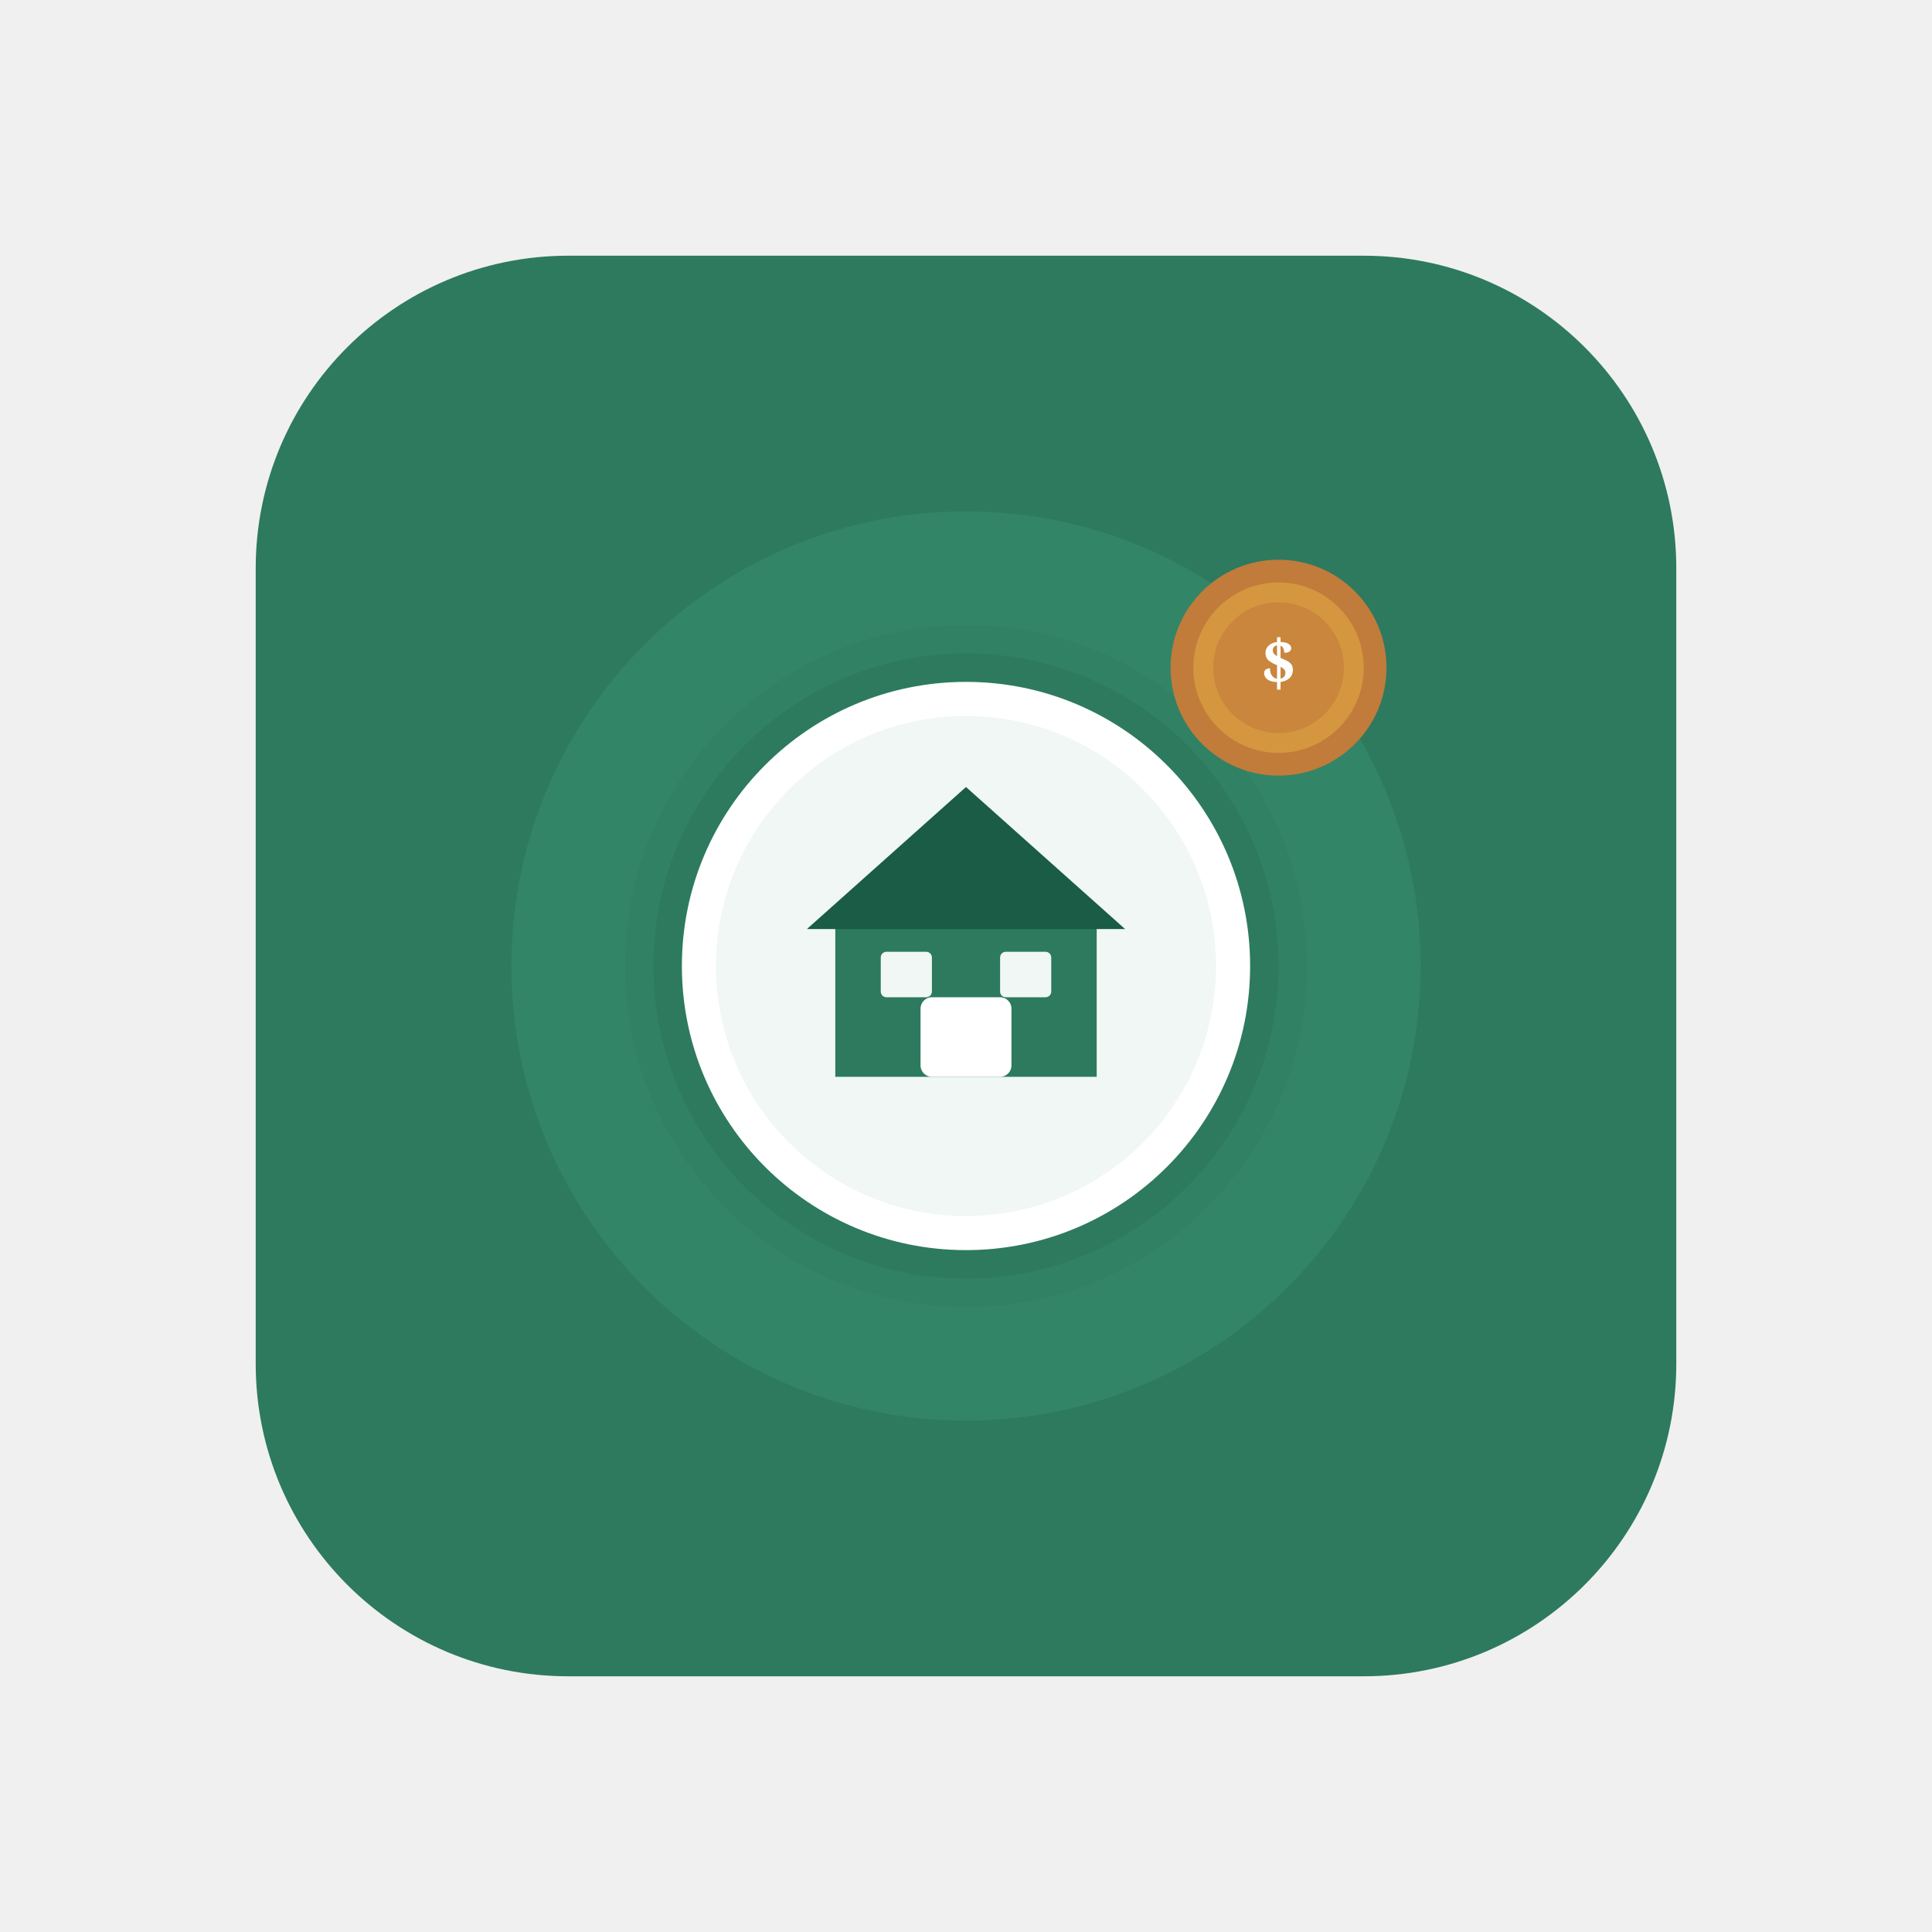
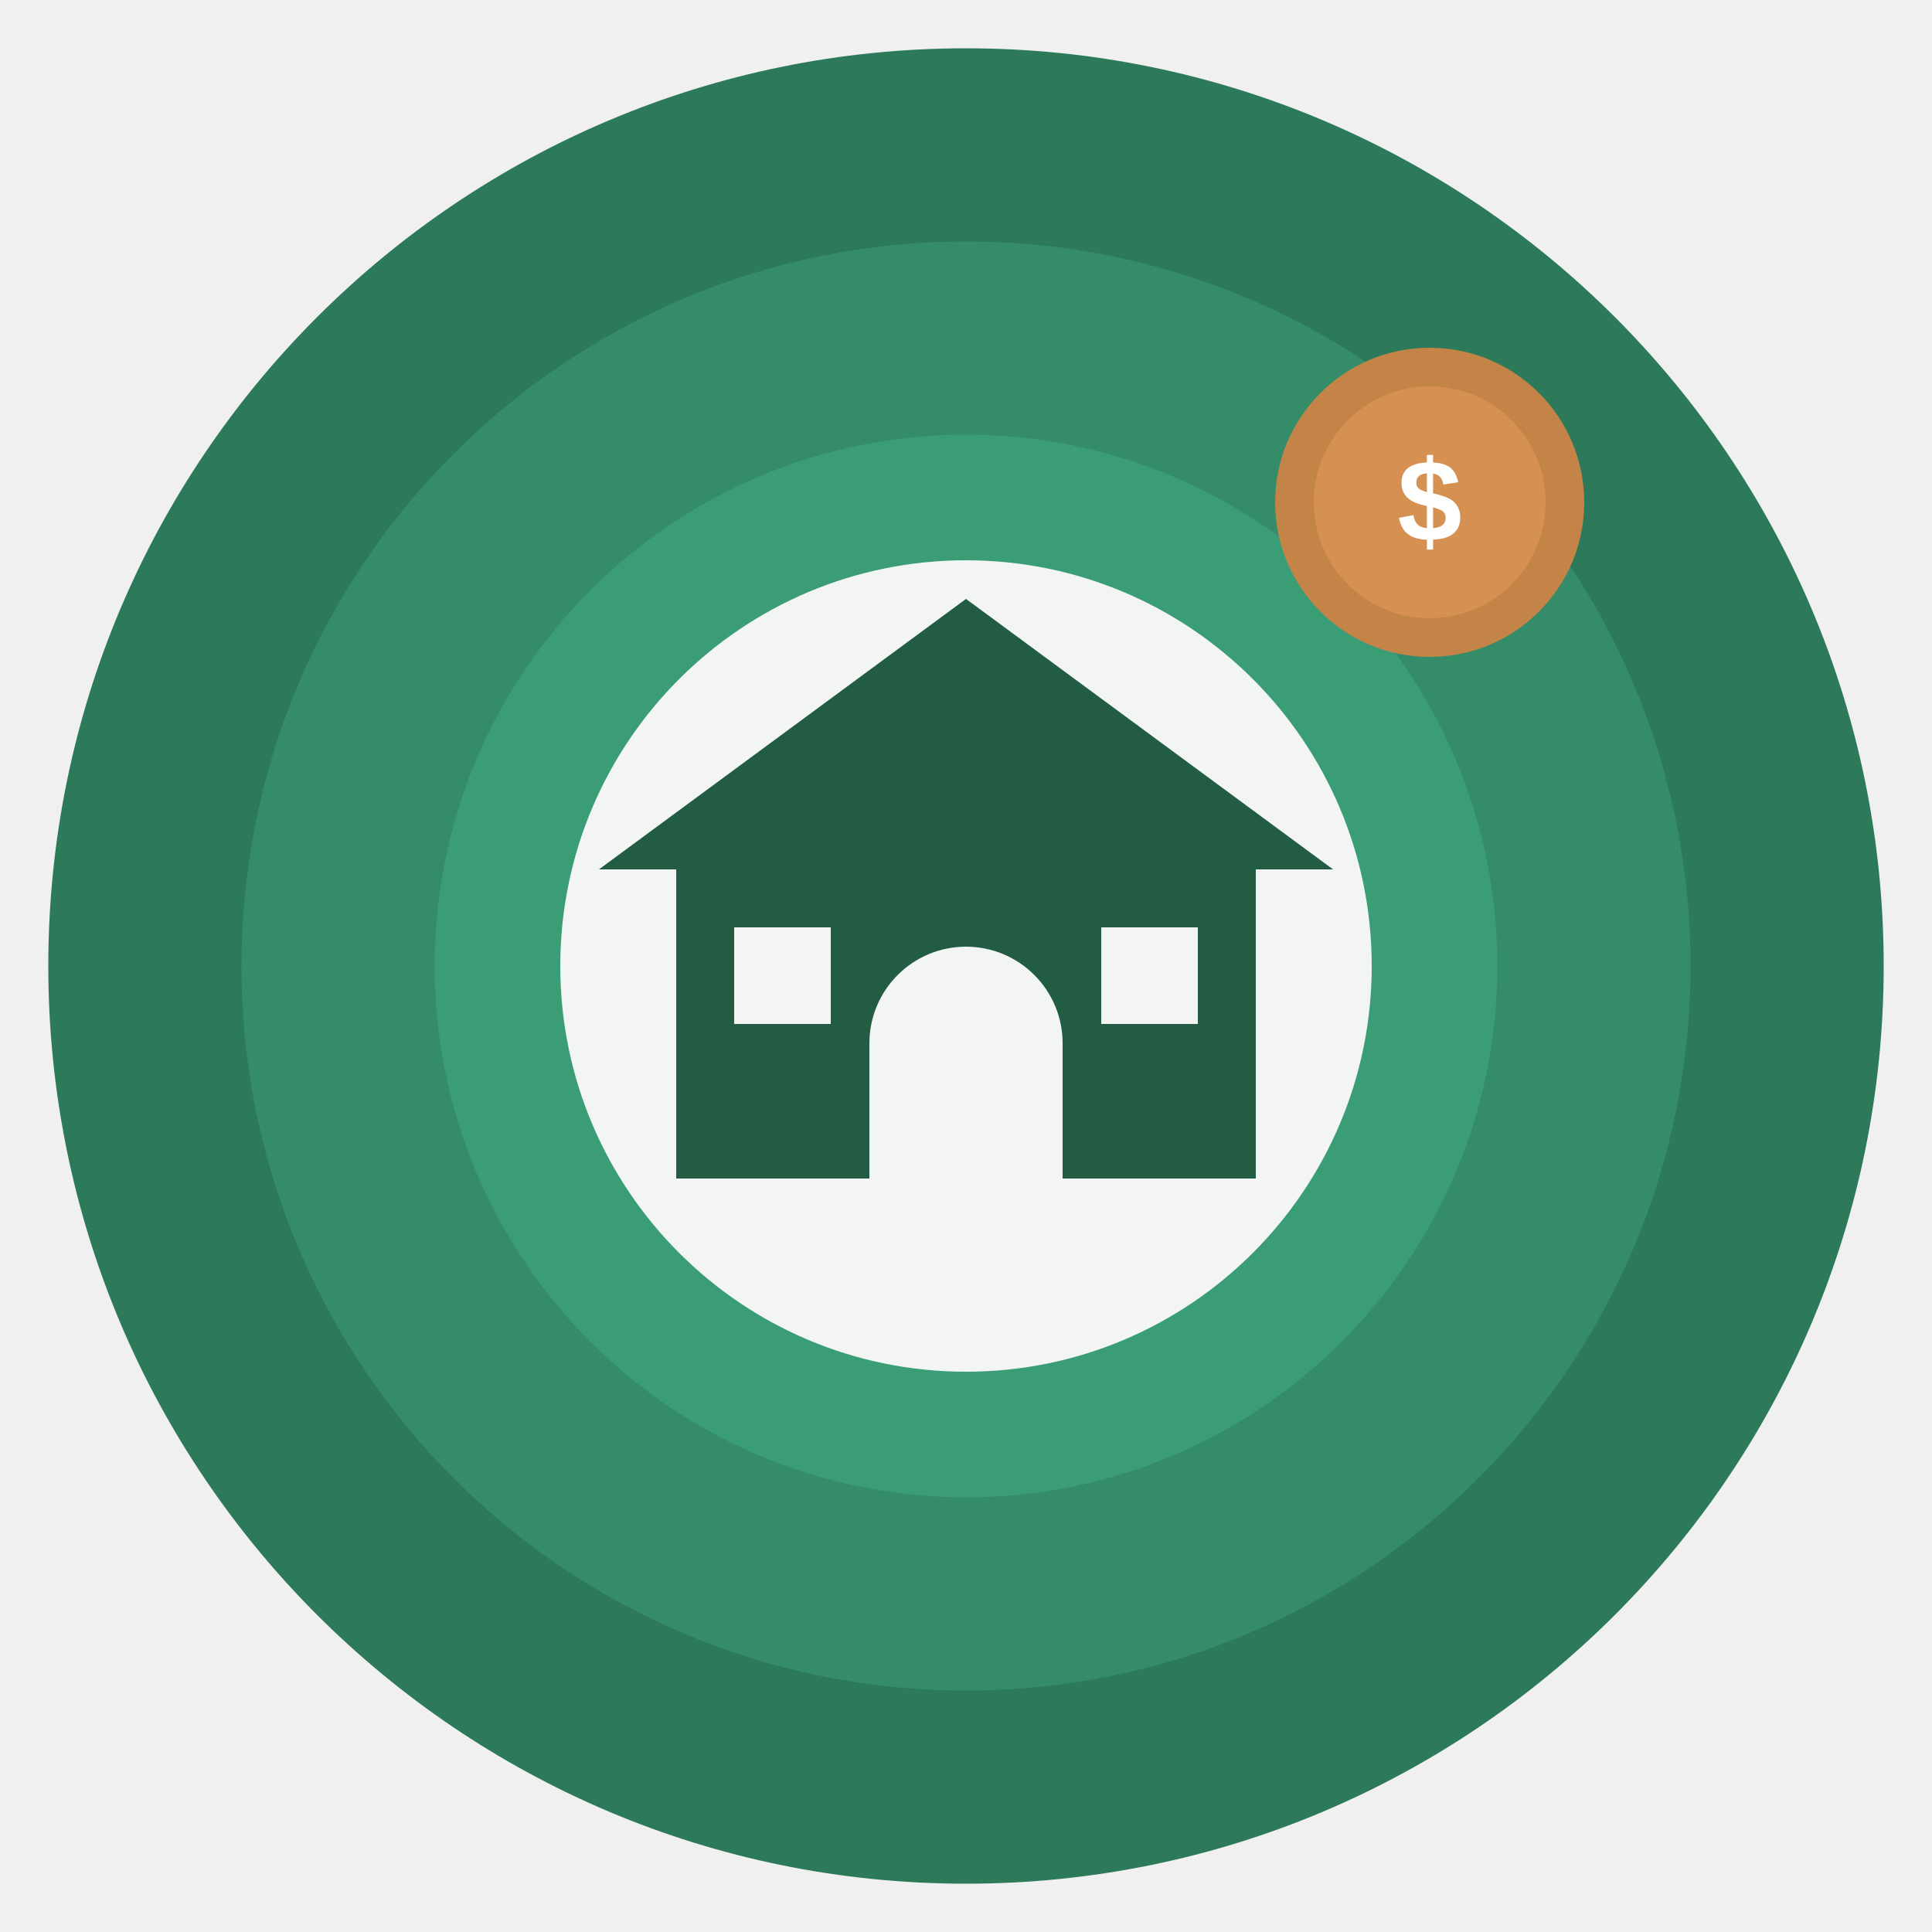
- <svg xmlns="http://www.w3.org/2000/svg" width="100%" viewBox="0 0 680 680" role="img" style="">
-   <rect x="90" y="90" width="500" height="500" rx="110" fill="#2D7A5F" style="fill:rgb(45, 122, 95);stroke:none;color:rgb(255, 255, 255);stroke-width:1px;stroke-linecap:butt;stroke-linejoin:miter;opacity:1;font-family:&quot;Anthropic Sans&quot;, -apple-system, BlinkMacSystemFont, &quot;Segoe UI&quot;, sans-serif;font-size:16px;font-weight:400;text-anchor:start;dominant-baseline:auto" />
-   <circle cx="340" cy="340" r="160" fill="#3a9070" opacity="0.5" style="fill:rgb(58, 144, 112);stroke:none;color:rgb(255, 255, 255);stroke-width:1px;stroke-linecap:butt;stroke-linejoin:miter;opacity:0.5;font-family:&quot;Anthropic Sans&quot;, -apple-system, BlinkMacSystemFont, &quot;Segoe UI&quot;, sans-serif;font-size:16px;font-weight:400;text-anchor:start;dominant-baseline:auto" />
-   <circle cx="340" cy="340" r="120" fill="#2D7A5F" opacity="0.4" style="fill:rgb(45, 122, 95);stroke:none;color:rgb(255, 255, 255);stroke-width:1px;stroke-linecap:butt;stroke-linejoin:miter;opacity:0.4;font-family:&quot;Anthropic Sans&quot;, -apple-system, BlinkMacSystemFont, &quot;Segoe UI&quot;, sans-serif;font-size:16px;font-weight:400;text-anchor:start;dominant-baseline:auto" />
-   <circle cx="340" cy="340" r="105" fill="white" stroke="#2D7A5F" stroke-width="10" style="fill:rgb(255, 255, 255);stroke:rgb(45, 122, 95);color:rgb(255, 255, 255);stroke-width:10px;stroke-linecap:butt;stroke-linejoin:miter;opacity:1;font-family:&quot;Anthropic Sans&quot;, -apple-system, BlinkMacSystemFont, &quot;Segoe UI&quot;, sans-serif;font-size:16px;font-weight:400;text-anchor:start;dominant-baseline:auto" />
-   <circle cx="340" cy="340" r="88" fill="#f0f7f4" style="fill:rgb(240, 247, 244);stroke:none;color:rgb(255, 255, 255);stroke-width:1px;stroke-linecap:butt;stroke-linejoin:miter;opacity:1;font-family:&quot;Anthropic Sans&quot;, -apple-system, BlinkMacSystemFont, &quot;Segoe UI&quot;, sans-serif;font-size:16px;font-weight:400;text-anchor:start;dominant-baseline:auto" />
-   <g transform="translate(340,345)" style="fill:rgb(0, 0, 0);stroke:none;color:rgb(255, 255, 255);stroke-width:1px;stroke-linecap:butt;stroke-linejoin:miter;opacity:1;font-family:&quot;Anthropic Sans&quot;, -apple-system, BlinkMacSystemFont, &quot;Segoe UI&quot;, sans-serif;font-size:16px;font-weight:400;text-anchor:start;dominant-baseline:auto">
-     <polygon points="0,-52 -46,-18 -46,34 46,34 46,-18" fill="#2D7A5F" style="fill:rgb(45, 122, 95);stroke:none;color:rgb(255, 255, 255);stroke-width:1px;stroke-linecap:butt;stroke-linejoin:miter;opacity:1;font-family:&quot;Anthropic Sans&quot;, -apple-system, BlinkMacSystemFont, &quot;Segoe UI&quot;, sans-serif;font-size:16px;font-weight:400;text-anchor:start;dominant-baseline:auto" />
-     <polygon points="0,-68 -56,-18 56,-18" fill="#1a5c45" style="fill:rgb(26, 92, 69);stroke:none;color:rgb(255, 255, 255);stroke-width:1px;stroke-linecap:butt;stroke-linejoin:miter;opacity:1;font-family:&quot;Anthropic Sans&quot;, -apple-system, BlinkMacSystemFont, &quot;Segoe UI&quot;, sans-serif;font-size:16px;font-weight:400;text-anchor:start;dominant-baseline:auto" />
-     <rect x="-16" y="6" width="32" height="28" fill="white" rx="4" style="fill:rgb(255, 255, 255);stroke:none;color:rgb(255, 255, 255);stroke-width:1px;stroke-linecap:butt;stroke-linejoin:miter;opacity:1;font-family:&quot;Anthropic Sans&quot;, -apple-system, BlinkMacSystemFont, &quot;Segoe UI&quot;, sans-serif;font-size:16px;font-weight:400;text-anchor:start;dominant-baseline:auto" />
-     <rect x="-30" y="-10" width="18" height="16" fill="#f0f7f4" rx="2" style="fill:rgb(240, 247, 244);stroke:none;color:rgb(255, 255, 255);stroke-width:1px;stroke-linecap:butt;stroke-linejoin:miter;opacity:1;font-family:&quot;Anthropic Sans&quot;, -apple-system, BlinkMacSystemFont, &quot;Segoe UI&quot;, sans-serif;font-size:16px;font-weight:400;text-anchor:start;dominant-baseline:auto" />
-     <rect x="12" y="-10" width="18" height="16" fill="#f0f7f4" rx="2" style="fill:rgb(240, 247, 244);stroke:none;color:rgb(255, 255, 255);stroke-width:1px;stroke-linecap:butt;stroke-linejoin:miter;opacity:1;font-family:&quot;Anthropic Sans&quot;, -apple-system, BlinkMacSystemFont, &quot;Segoe UI&quot;, sans-serif;font-size:16px;font-weight:400;text-anchor:start;dominant-baseline:auto" />
-   </g>
-   <circle cx="450" cy="235" r="38" fill="#C17B3A" style="fill:rgb(193, 123, 58);stroke:none;color:rgb(255, 255, 255);stroke-width:1px;stroke-linecap:butt;stroke-linejoin:miter;opacity:1;font-family:&quot;Anthropic Sans&quot;, -apple-system, BlinkMacSystemFont, &quot;Segoe UI&quot;, sans-serif;font-size:16px;font-weight:400;text-anchor:start;dominant-baseline:auto" />
-   <circle cx="450" cy="235" r="30" fill="#D4963F" style="fill:rgb(212, 150, 63);stroke:none;color:rgb(255, 255, 255);stroke-width:1px;stroke-linecap:butt;stroke-linejoin:miter;opacity:1;font-family:&quot;Anthropic Sans&quot;, -apple-system, BlinkMacSystemFont, &quot;Segoe UI&quot;, sans-serif;font-size:16px;font-weight:400;text-anchor:start;dominant-baseline:auto" />
-   <circle cx="450" cy="235" r="23" fill="#C17B3A" opacity="0.6" style="fill:rgb(193, 123, 58);stroke:none;color:rgb(255, 255, 255);stroke-width:1px;stroke-linecap:butt;stroke-linejoin:miter;opacity:0.6;font-family:&quot;Anthropic Sans&quot;, -apple-system, BlinkMacSystemFont, &quot;Segoe UI&quot;, sans-serif;font-size:16px;font-weight:400;text-anchor:start;dominant-baseline:auto" />
-   <text x="450" y="241" text-anchor="middle" font-size="22" font-weight="bold" fill="white" font-family="serif" style="fill:rgb(255, 255, 255);stroke:none;color:rgb(255, 255, 255);stroke-width:1px;stroke-linecap:butt;stroke-linejoin:miter;opacity:1;font-family:serif;font-size:22px;font-weight:700;text-anchor:middle;dominant-baseline:auto">$</text>
+ <svg xmlns="http://www.w3.org/2000/svg" width="250" height="250" viewBox="0 0 200 200">
+   <circle cx="100" cy="100" r="95" fill="#2d7a5b" />
+   <circle cx="100" cy="100" r="75" fill="#358c69" />
+   <circle cx="100" cy="100" r="55" fill="#3b9d76" />
+   <circle cx="100" cy="100" r="42" fill="#f2f5f4" />
+   <path d="M 100 62 L 62 90 L 70 90 L 70 122 L 130 122 L 130 90 L 138 90 Z" fill="#215c43" />
+   <rect x="76" y="96" width="10" height="10" fill="#f2f5f4" />
+   <rect x="114" y="96" width="10" height="10" fill="#f2f5f4" />
+   <path d="M 90 122 L 90 108 A 10 10 0 0 1 110 108 L 110 122 Z" fill="#f2f5f4" />
+   <circle cx="148" cy="52" r="16" fill="#c48347" />
+   <circle cx="148" cy="52" r="12" fill="#d69152" />
+   <text x="148" y="56" font-family="Arial,sans-serif" font-size="12" fill="white" text-anchor="middle" font-weight="bold">$</text>
</svg>
